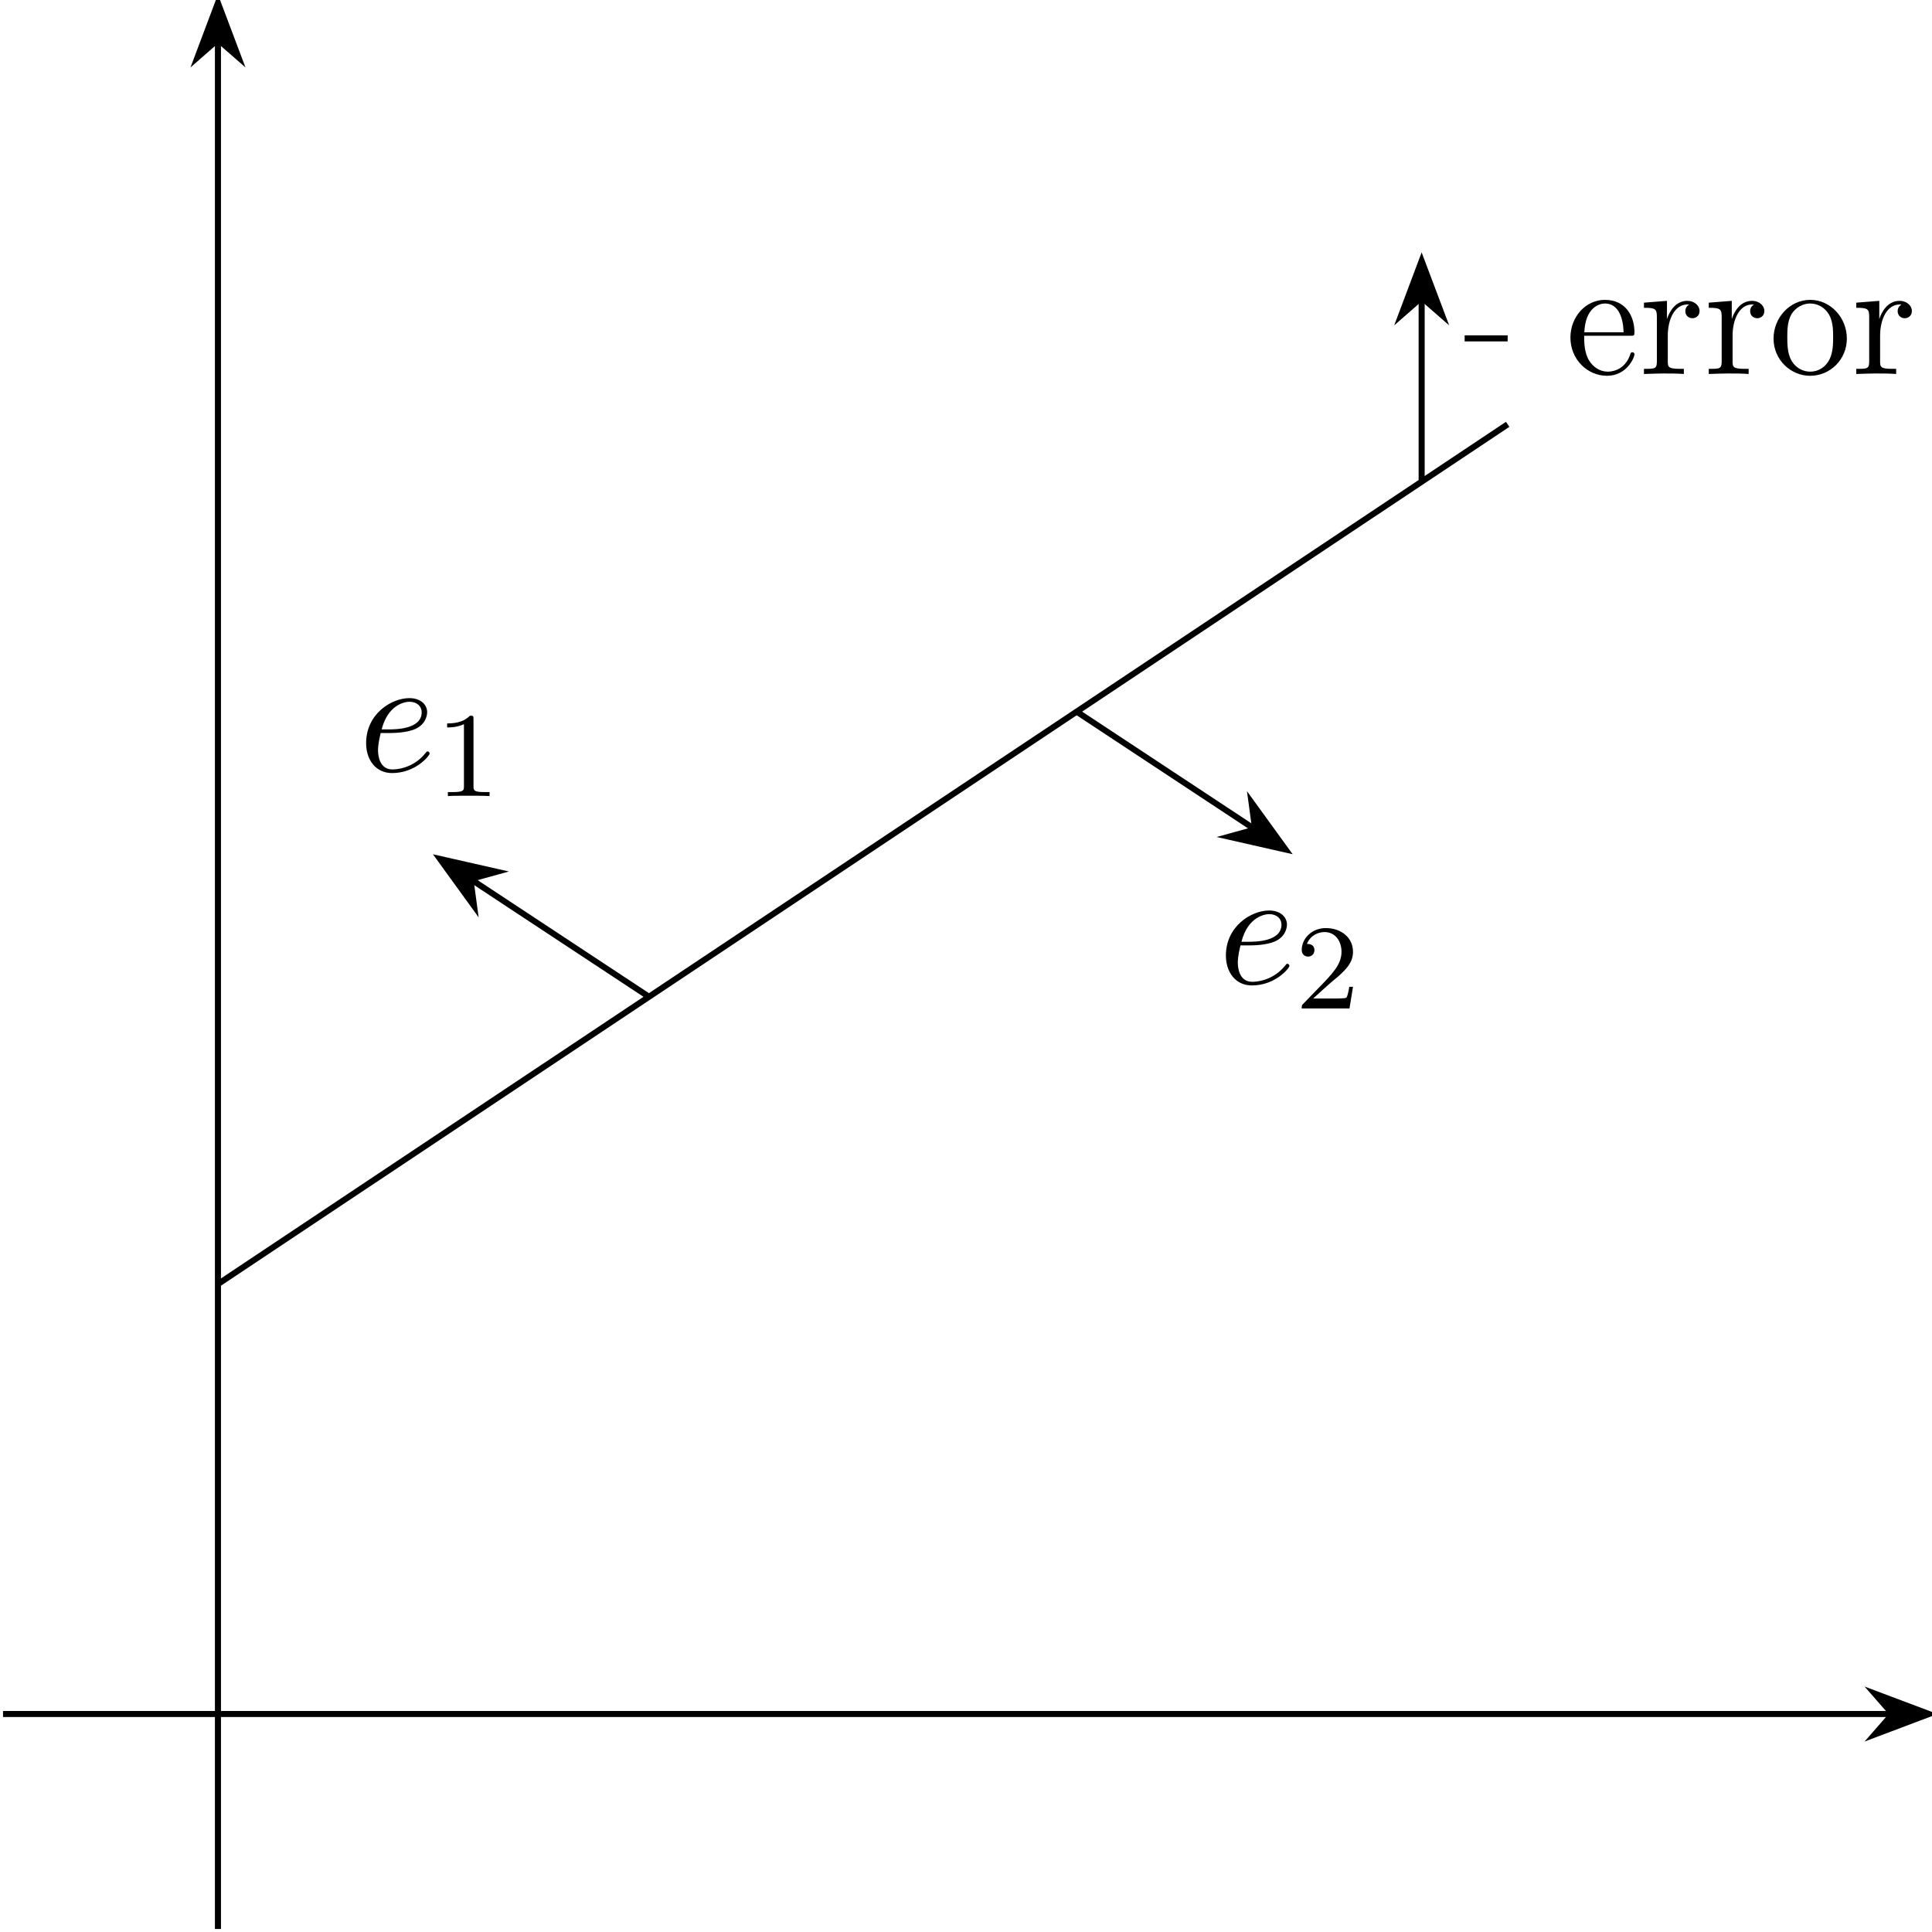
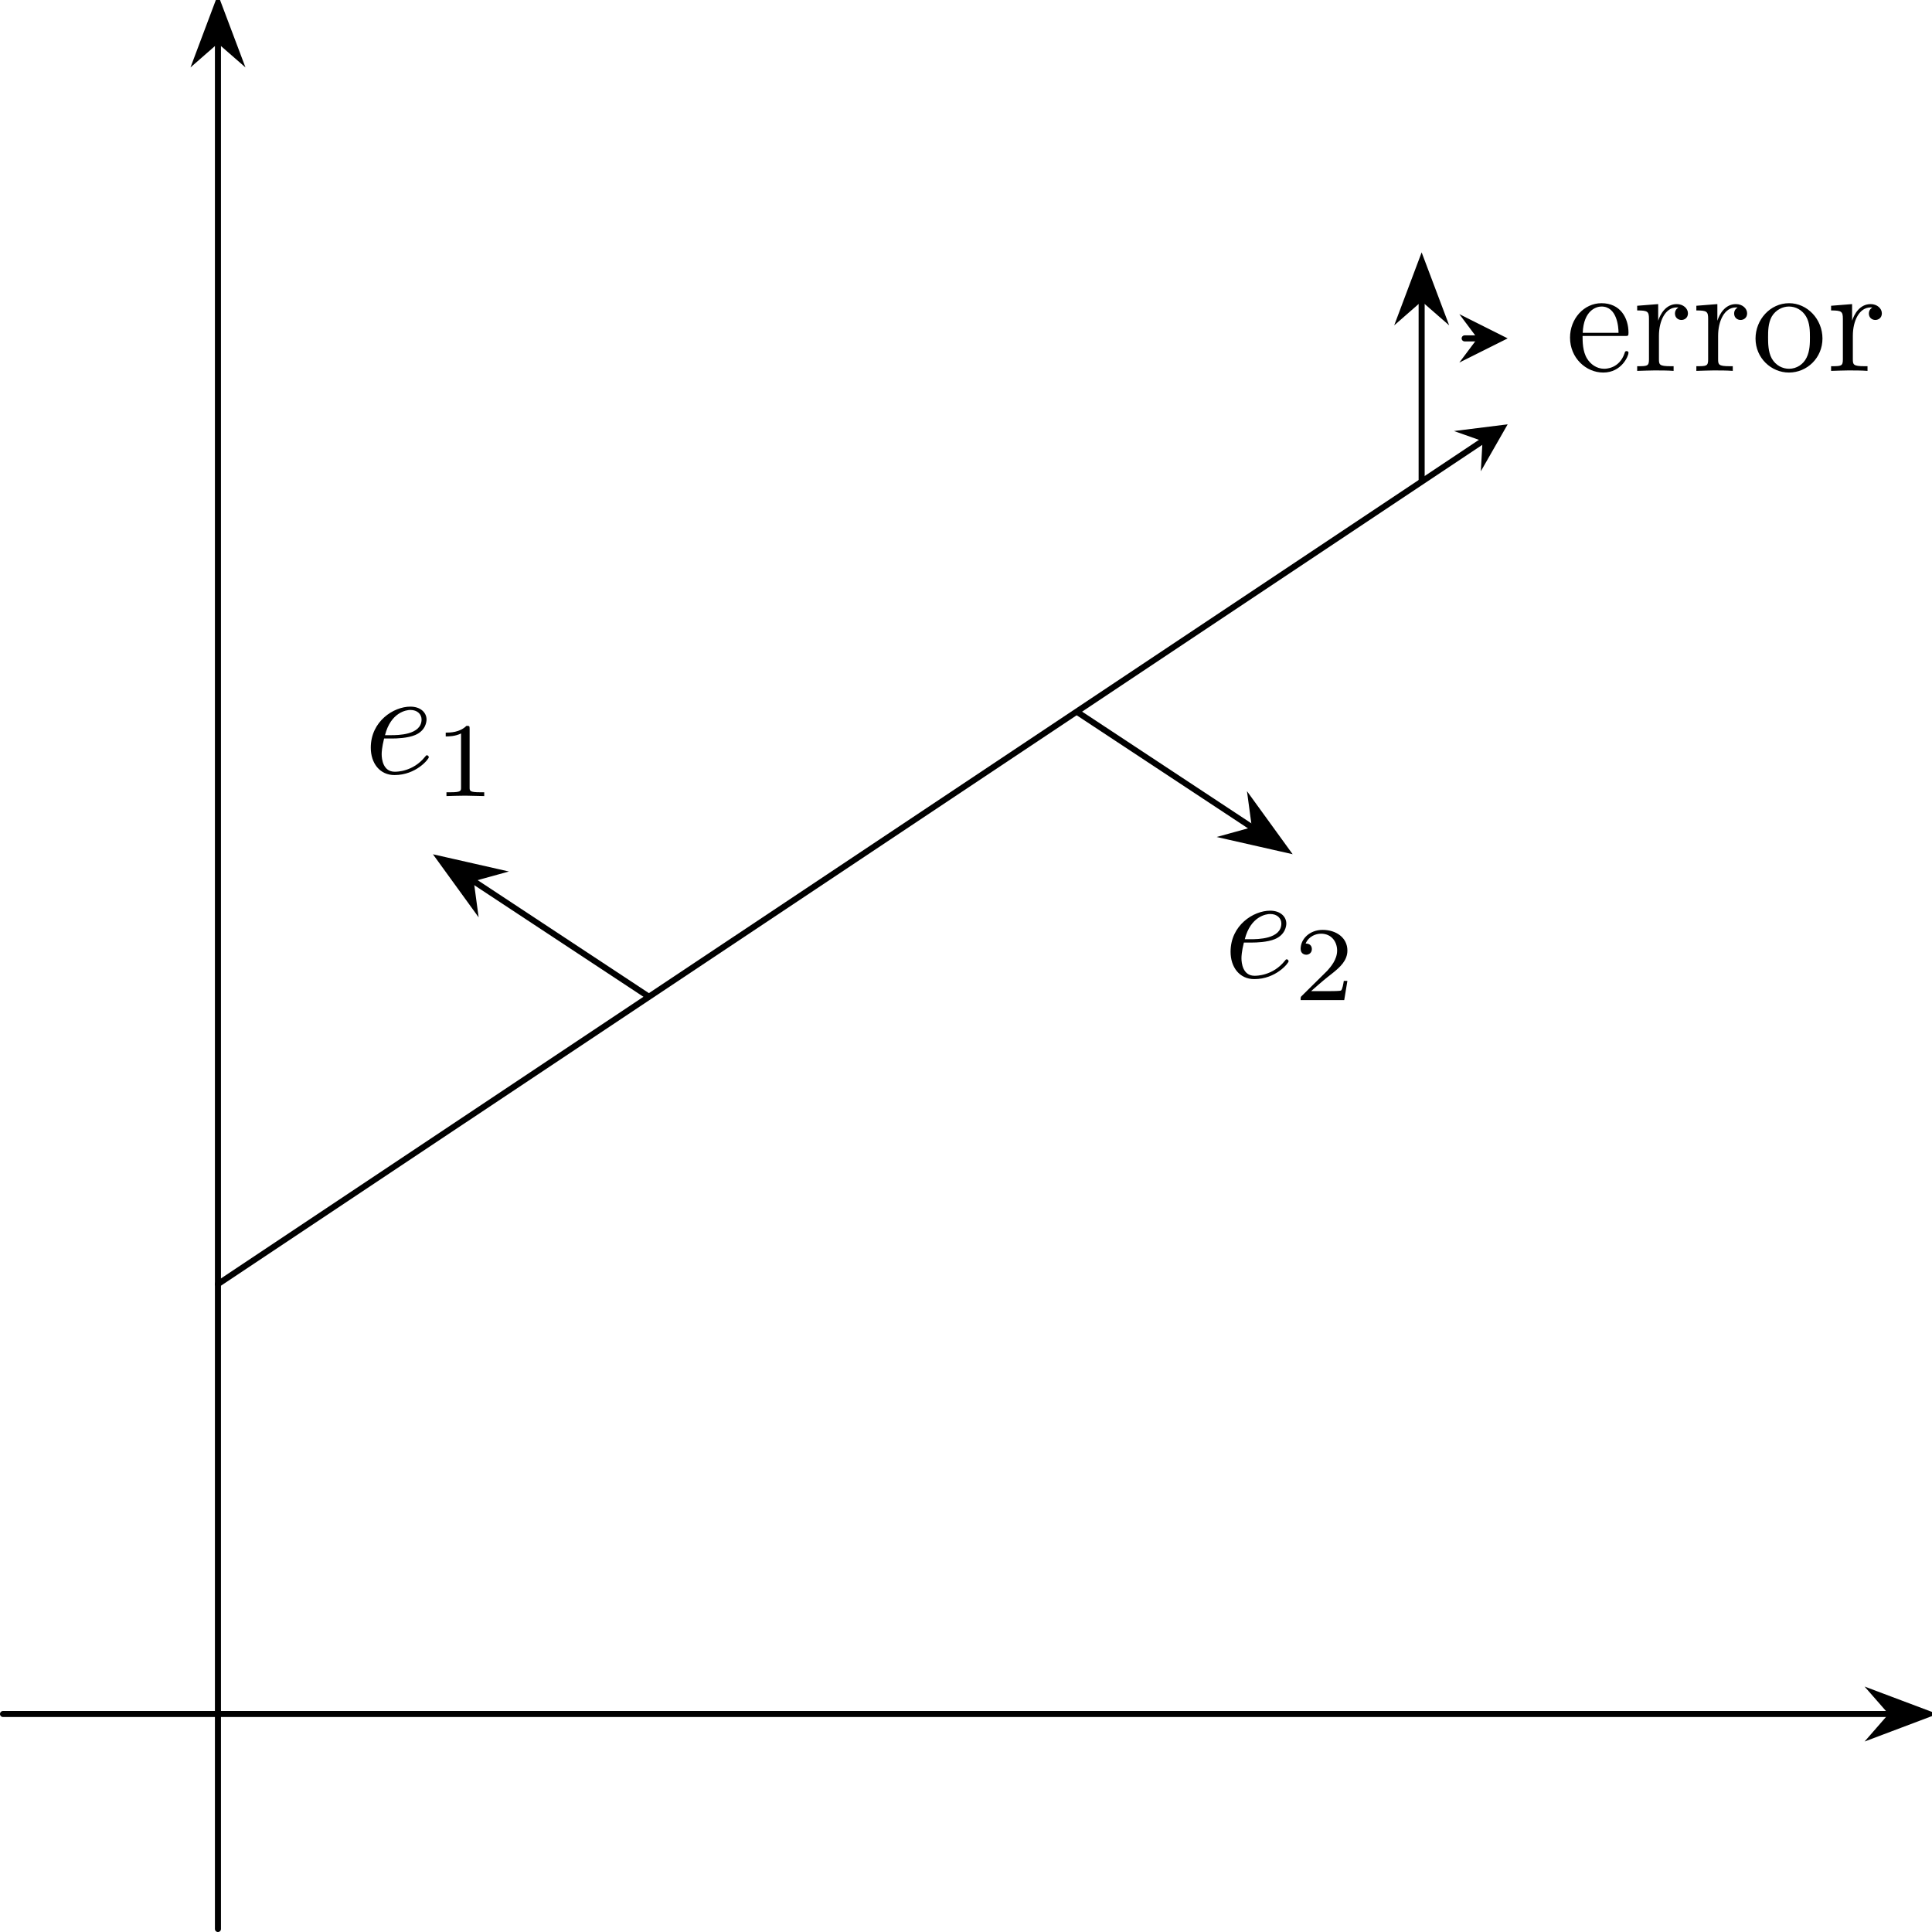
<svg xmlns="http://www.w3.org/2000/svg" xmlns:xlink="http://www.w3.org/1999/xlink" version="1.1" width="178.348pt" height="178.352pt" viewBox="-0 17.527 178.348 178.352">
  <defs>
-     <path id="g13-101" d="M1.222-2.749C1.287-4.375 2.204-4.647 2.575-4.647C3.698-4.647 3.807-3.175 3.807-2.749H1.222ZM1.211-2.52H4.255C4.495-2.52 4.527-2.52 4.527-2.749C4.527-3.829 3.938-4.887 2.575-4.887C1.309-4.887 .305-3.764 .305-2.4C.305-.938 1.451 .12 2.705 .12C4.036 .12 4.527-1.091 4.527-1.298C4.527-1.407 4.44-1.429 4.385-1.429C4.287-1.429 4.265-1.364 4.244-1.276C3.862-.153 2.88-.153 2.771-.153C2.225-.153 1.789-.48 1.538-.884C1.211-1.407 1.211-2.127 1.211-2.52Z" />
-     <path id="g13-111" d="M5.138-2.335C5.138-3.731 4.047-4.887 2.727-4.887C1.364-4.887 .305-3.698 .305-2.335C.305-.927 1.44 .12 2.716 .12C4.036 .12 5.138-.949 5.138-2.335ZM2.727-.153C2.258-.153 1.778-.382 1.484-.884C1.211-1.364 1.211-2.029 1.211-2.422C1.211-2.847 1.211-3.436 1.473-3.916C1.767-4.418 2.28-4.647 2.716-4.647C3.196-4.647 3.665-4.407 3.949-3.938S4.233-2.836 4.233-2.422C4.233-2.029 4.233-1.44 3.993-.96C3.753-.469 3.273-.153 2.727-.153Z" />
-     <path id="g13-114" d="M1.822-3.622V-4.822L.305-4.702V-4.364C1.069-4.364 1.156-4.287 1.156-3.753V-.829C1.156-.338 1.036-.338 .305-.338V0C.731-.011 1.244-.033 1.549-.033C1.985-.033 2.498-.033 2.935 0V-.338H2.705C1.898-.338 1.876-.458 1.876-.851V-2.531C1.876-3.611 2.335-4.582 3.164-4.582C3.24-4.582 3.262-4.582 3.284-4.571C3.251-4.56 3.033-4.429 3.033-4.145C3.033-3.84 3.262-3.676 3.502-3.676C3.698-3.676 3.971-3.807 3.971-4.156S3.633-4.822 3.164-4.822C2.367-4.822 1.975-4.091 1.822-3.622Z" />
-     <path id="g9-49" d="M2.503-5.077C2.503-5.292 2.487-5.3 2.271-5.3C1.945-4.981 1.522-4.79 .765-4.79V-4.527C.98-4.527 1.411-4.527 1.873-4.742V-.654C1.873-.359 1.849-.263 1.092-.263H.813V0C1.14-.024 1.825-.024 2.184-.024S3.236-.024 3.563 0V-.263H3.284C2.527-.263 2.503-.359 2.503-.654V-5.077Z" />
-     <path id="g9-50" d="M2.248-1.626C2.375-1.745 2.71-2.008 2.837-2.12C3.332-2.574 3.802-3.013 3.802-3.738C3.802-4.686 3.005-5.3 2.008-5.3C1.052-5.3 .422-4.575 .422-3.866C.422-3.475 .733-3.419 .845-3.419C1.012-3.419 1.259-3.539 1.259-3.842C1.259-4.256 .861-4.256 .765-4.256C.996-4.838 1.53-5.037 1.921-5.037C2.662-5.037 3.045-4.407 3.045-3.738C3.045-2.909 2.463-2.303 1.522-1.339L.518-.303C.422-.215 .422-.199 .422 0H3.571L3.802-1.427H3.555C3.531-1.267 3.467-.869 3.371-.717C3.324-.654 2.718-.654 2.59-.654H1.172L2.248-1.626Z" />
-     <path id="g7-101" d="M2.04-2.52C2.356-2.52 3.164-2.542 3.709-2.771C4.473-3.098 4.527-3.742 4.527-3.895C4.527-4.375 4.113-4.822 3.36-4.822C2.149-4.822 .502-3.764 .502-1.855C.502-.742 1.145 .12 2.215 .12C3.775 .12 4.691-1.036 4.691-1.167C4.691-1.233 4.625-1.309 4.56-1.309C4.505-1.309 4.484-1.287 4.418-1.2C3.556-.12 2.367-.12 2.236-.12C1.385-.12 1.287-1.036 1.287-1.385C1.287-1.516 1.298-1.855 1.462-2.52H2.04ZM1.527-2.76C1.953-4.418 3.076-4.582 3.36-4.582C3.873-4.582 4.167-4.265 4.167-3.895C4.167-2.76 2.422-2.76 1.975-2.76H1.527Z" />
+     <use id="g11-101" xlink:href="#g6-101" transform="scale(.913242)" />
+     <use id="g11-111" xlink:href="#g6-111" transform="scale(.913242)" />
+     <use id="g11-114" xlink:href="#g6-114" transform="scale(.913242)" />
+     <path id="g6-101" d="M1.222-2.749C1.287-4.375 2.204-4.647 2.575-4.647C3.698-4.647 3.807-3.175 3.807-2.749H1.222ZM1.211-2.52H4.255C4.495-2.52 4.527-2.52 4.527-2.749C4.527-3.829 3.938-4.887 2.575-4.887C1.309-4.887 .305-3.764 .305-2.4C.305-.938 1.451 .12 2.705 .12C4.036 .12 4.527-1.091 4.527-1.298C4.527-1.407 4.44-1.429 4.385-1.429C4.287-1.429 4.265-1.364 4.244-1.276C3.862-.153 2.88-.153 2.771-.153C2.225-.153 1.789-.48 1.538-.884C1.211-1.407 1.211-2.127 1.211-2.52Z" />
+     <path id="g6-111" d="M5.138-2.335C5.138-3.731 4.047-4.887 2.727-4.887C1.364-4.887 .305-3.698 .305-2.335C.305-.927 1.44 .12 2.716 .12C4.036 .12 5.138-.949 5.138-2.335ZM2.727-.153C2.258-.153 1.778-.382 1.484-.884C1.211-1.364 1.211-2.029 1.211-2.422C1.211-2.847 1.211-3.436 1.473-3.916C1.767-4.418 2.28-4.647 2.716-4.647C3.196-4.647 3.665-4.407 3.949-3.938S4.233-2.836 4.233-2.422C4.233-2.029 4.233-1.44 3.993-.96C3.753-.469 3.273-.153 2.727-.153Z" />
+     <path id="g6-114" d="M1.822-3.622V-4.822L.305-4.702V-4.364C1.069-4.364 1.156-4.287 1.156-3.753V-.829C1.156-.338 1.036-.338 .305-.338V0C.731-.011 1.244-.033 1.549-.033C1.985-.033 2.498-.033 2.935 0V-.338H2.705C1.898-.338 1.876-.458 1.876-.851V-2.531C1.876-3.611 2.335-4.582 3.164-4.582C3.24-4.582 3.262-4.582 3.284-4.571C3.251-4.56 3.033-4.429 3.033-4.145C3.033-3.84 3.262-3.676 3.502-3.676C3.698-3.676 3.971-3.807 3.971-4.156S3.633-4.822 3.164-4.822C2.367-4.822 1.975-4.091 1.822-3.622Z" />
+     <path id="g12-49" d="M2.336-4.435C2.336-4.624 2.322-4.631 2.127-4.631C1.681-4.191 1.046-4.184 .76-4.184V-3.933C.928-3.933 1.388-3.933 1.771-4.129V-.572C1.771-.342 1.771-.251 1.074-.251H.809V0C.934-.007 1.792-.028 2.05-.028C2.267-.028 3.145-.007 3.299 0V-.251H3.034C2.336-.251 2.336-.342 2.336-.572V-4.435Z" />
+     <path id="g12-50" d="M3.522-1.269H3.285C3.264-1.116 3.194-.704 3.103-.635C3.048-.593 2.511-.593 2.413-.593H1.13C1.862-1.241 2.106-1.437 2.525-1.764C3.041-2.176 3.522-2.608 3.522-3.271C3.522-4.115 2.783-4.631 1.89-4.631C1.025-4.631 .439-4.024 .439-3.382C.439-3.027 .739-2.992 .809-2.992C.976-2.992 1.179-3.11 1.179-3.361C1.179-3.487 1.13-3.731 .767-3.731C.983-4.226 1.458-4.38 1.785-4.38C2.483-4.38 2.845-3.836 2.845-3.271C2.845-2.664 2.413-2.183 2.19-1.932L.509-.272C.439-.209 .439-.195 .439 0H3.313L3.522-1.269Z" />
+     <path id="g9-101" d="M1.863-2.301C2.152-2.301 2.889-2.321 3.387-2.531C4.085-2.829 4.134-3.417 4.134-3.557C4.134-3.995 3.756-4.403 3.068-4.403C1.963-4.403 .458-3.437 .458-1.694C.458-.677 1.046 .11 2.022 .11C3.447 .11 4.284-.946 4.284-1.066C4.284-1.126 4.224-1.196 4.164-1.196C4.115-1.196 4.095-1.176 4.035-1.096C3.248-.11 2.162-.11 2.042-.11C1.265-.11 1.176-.946 1.176-1.265C1.176-1.385 1.186-1.694 1.335-2.301H1.863ZM1.395-2.521C1.783-4.035 2.809-4.184 3.068-4.184C3.537-4.184 3.806-3.895 3.806-3.557C3.806-2.521 2.212-2.521 1.803-2.521H1.395Z" />
  </defs>
  <g id="page1" transform="matrix(1.4 0 0 1.4 0 0)">
-     <path d="M.199 125.539H124.695" stroke="#000" fill="none" stroke-width=".399" />
+     <path d="M.199 125.539H124.695" stroke="#000" fill="none" stroke-width=".399" stroke-linecap="round" stroke-linejoin="round" />
    <path d="M127.192 125.539L123.621 124.195L124.797 125.539L123.621 126.887Z" />
-     <path d="M127.192 125.539L123.621 124.195L124.797 125.539L123.621 126.887Z" stroke="#000" fill="none" stroke-width=".399" stroke-miterlimit="10" />
-     <path d="M14.371 139.715V15.215" stroke="#000" fill="none" stroke-width=".399" stroke-miterlimit="10" />
+     <path d="M127.192 125.539L123.621 124.195L124.797 125.539L123.621 126.887Z" stroke="#000" fill="none" stroke-width=".399" stroke-miterlimit="10" stroke-linecap="round" />
+     <path d="M14.371 139.715V15.215" stroke="#000" fill="none" stroke-width=".399" stroke-miterlimit="10" stroke-linecap="round" stroke-linejoin="round" />
    <path d="M14.371 12.719L13.027 16.293L14.371 15.117L15.719 16.293Z" />
-     <path d="M14.371 12.719L13.027 16.293L14.371 15.117L15.719 16.293Z" stroke="#000" fill="none" stroke-width=".399" stroke-miterlimit="10" />
-     <path d="M14.371 97.191L99.414 40.5" stroke="#000" fill="none" stroke-width=".399" stroke-miterlimit="10" />
-     <path d="M42.719 78.199L31.102 70.535" stroke="#000" fill="none" stroke-width=".399" stroke-miterlimit="10" />
+     <path d="M14.371 12.719L13.027 16.293L14.371 15.117L15.719 16.293Z" stroke="#000" fill="none" stroke-width=".399" stroke-miterlimit="10" stroke-linecap="round" />
+     <path d="M14.371 97.191L97.754 41.605" stroke="#000" fill="none" stroke-width=".399" stroke-miterlimit="10" stroke-linecap="round" stroke-linejoin="round" />
+     <path d="M99.414 40.5L95.875 40.941L97.754 41.605L97.645 43.594" />
+     <path d="M42.719 78.199L31.102 70.535" stroke="#000" fill="none" stroke-width=".399" stroke-miterlimit="10" stroke-linecap="round" stroke-linejoin="round" />
    <path d="M29.019 69.16L31.258 72.25L31.019 70.48L32.742 70.004Z" />
-     <path d="M29.019 69.16L31.258 72.25L31.019 70.48L32.742 70.004Z" stroke="#000" fill="none" stroke-width=".398" stroke-miterlimit="10" />
-     <g transform="matrix(1 0 0 1 9.2674 -62.1652)">
-       <use x="14.372" y="125.54" xlink:href="#g7-101" />
-       <use x="19.452" y="127.177" xlink:href="#g9-49" />
+     <path d="M29.019 69.16L31.258 72.25L31.019 70.48L32.742 70.004Z" stroke="#000" fill="none" stroke-width=".398" stroke-miterlimit="10" stroke-linecap="round" />
+     <g transform="matrix(1 0 0 1 9.6192 -62.0233)">
+       <use x="14.372" y="125.54" xlink:href="#g9-101" />
+       <use x="19.011" y="127.035" xlink:href="#g12-49" />
    </g>
-     <path d="M71.066 59.492L82.684 67.16" stroke="#000" fill="none" stroke-width=".399" stroke-miterlimit="10" />
+     <path d="M71.066 59.492L82.684 67.16" stroke="#000" fill="none" stroke-width=".399" stroke-miterlimit="10" stroke-linecap="round" stroke-linejoin="round" />
    <path d="M84.766 68.535L82.527 65.445L82.766 67.215L81.043 67.691Z" />
-     <path d="M84.766 68.535L82.527 65.445L82.766 67.215L81.043 67.691Z" stroke="#000" fill="none" stroke-width=".398" stroke-miterlimit="10" />
-     <g transform="matrix(1 0 0 1 65.961 -48.1613)">
-       <use x="14.372" y="125.54" xlink:href="#g7-101" />
-       <use x="19.452" y="127.177" xlink:href="#g9-50" />
+     <path d="M84.766 68.535L82.527 65.445L82.766 67.215L81.043 67.691Z" stroke="#000" fill="none" stroke-width=".398" stroke-miterlimit="10" stroke-linecap="round" />
+     <g transform="matrix(1 0 0 1 66.3128 -48.5688)">
+       <use x="14.372" y="125.54" xlink:href="#g9-101" />
+       <use x="19.011" y="127.035" xlink:href="#g12-50" />
    </g>
-     <path d="M93.742 44.184V32.227" stroke="#000" fill="none" stroke-width=".399" stroke-miterlimit="10" />
+     <path d="M93.742 44.184V32.227" stroke="#000" fill="none" stroke-width=".399" stroke-miterlimit="10" stroke-linecap="round" stroke-linejoin="round" />
    <path d="M93.742 29.727L92.398 33.301L93.742 32.125L95.09 33.301Z" />
-     <path d="M93.742 29.727L92.398 33.301L93.742 32.125L95.09 33.301Z" stroke="#000" fill="none" stroke-width=".399" stroke-miterlimit="10" />
-     <path d="M96.578 34.832H99.414" stroke="#000" fill="none" stroke-width=".399" stroke-miterlimit="10" />
-     <g transform="matrix(1 0 0 1 88.8755 -88.3612)">
-       <use x="14.372" y="125.54" xlink:href="#g13-101" />
-       <use x="19.221" y="125.54" xlink:href="#g13-114" />
-       <use x="23.494" y="125.54" xlink:href="#g13-114" />
-       <use x="27.766" y="125.54" xlink:href="#g13-111" />
-       <use x="33.221" y="125.54" xlink:href="#g13-114" />
+     <path d="M93.742 29.727L92.398 33.301L93.742 32.125L95.09 33.301Z" stroke="#000" fill="none" stroke-width=".399" stroke-miterlimit="10" stroke-linecap="round" />
+     <path d="M96.578 34.832H97.422" stroke="#000" fill="none" stroke-width=".399" stroke-miterlimit="10" stroke-linecap="round" stroke-linejoin="round" />
+     <path d="M99.414 34.832L96.227 33.234L97.422 34.832L96.227 36.426" />
+     <g transform="matrix(1 0 0 1 88.8755 -88.5649)">
+       <use x="14.372" y="125.54" xlink:href="#g11-101" />
+       <use x="18.8" y="125.54" xlink:href="#g11-114" />
+       <use x="22.702" y="125.54" xlink:href="#g11-114" />
+       <use x="26.604" y="125.54" xlink:href="#g11-111" />
+       <use x="31.586" y="125.54" xlink:href="#g11-114" />
    </g>
  </g>
</svg>
